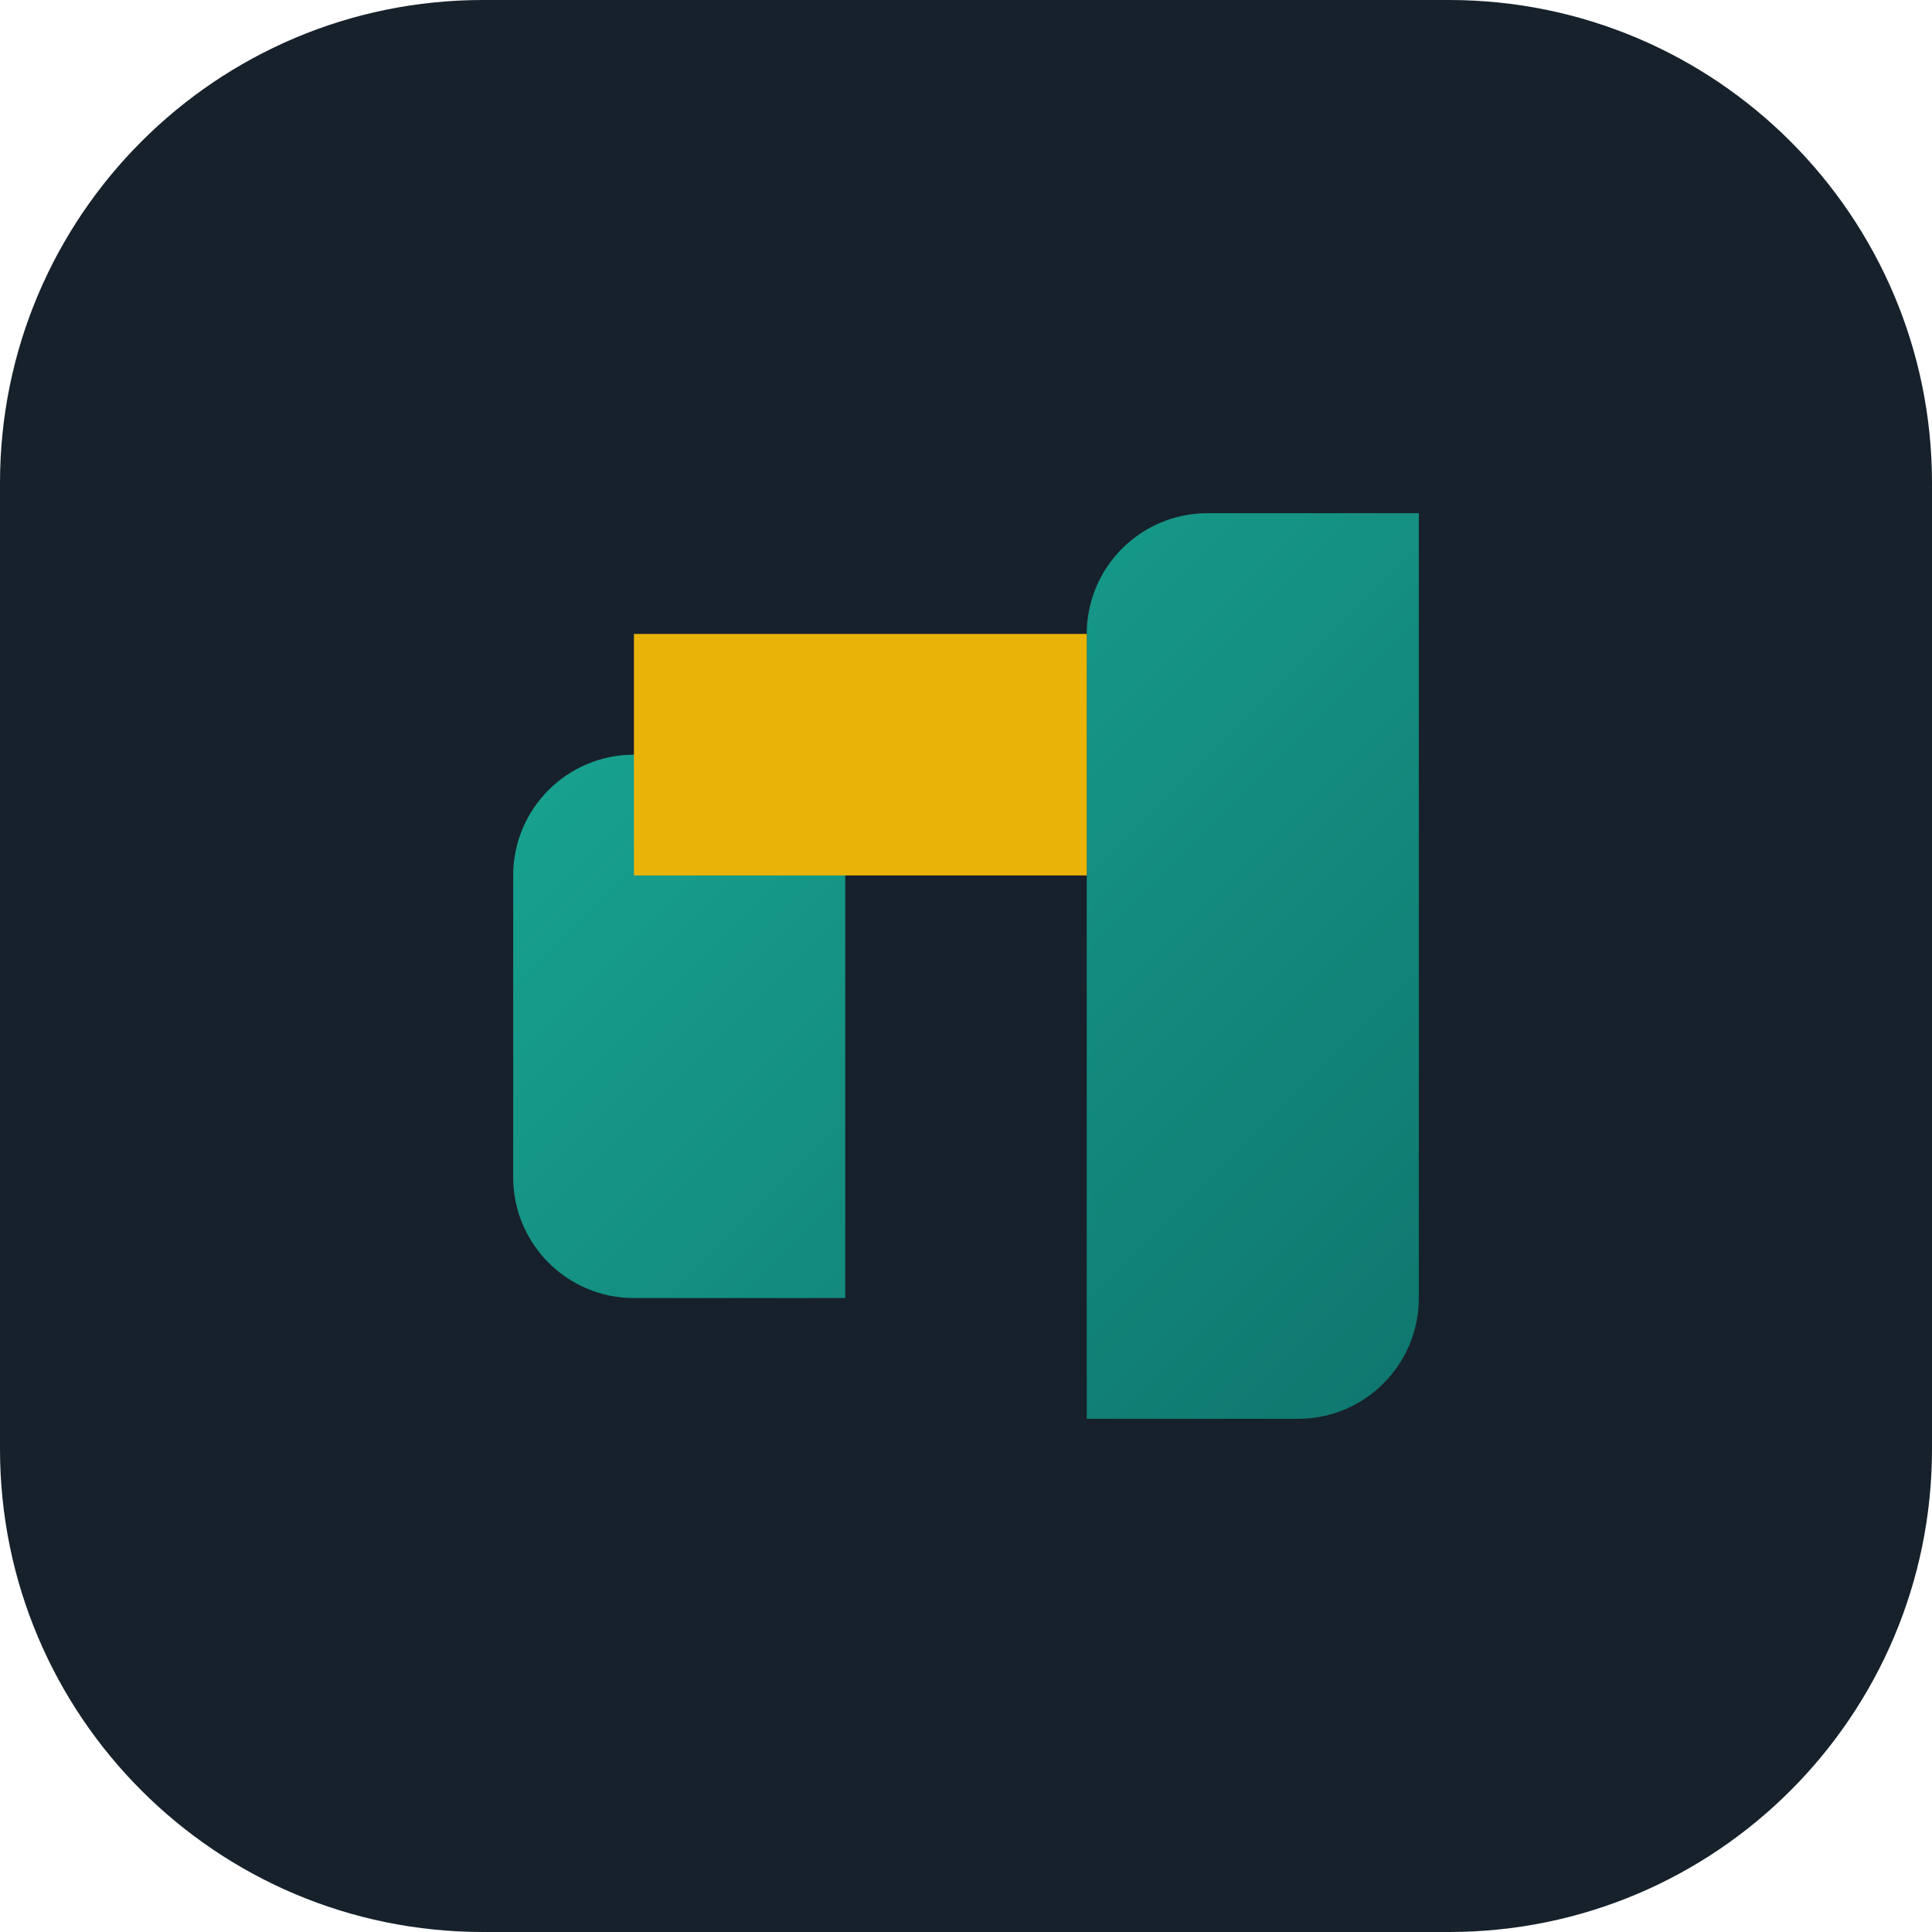
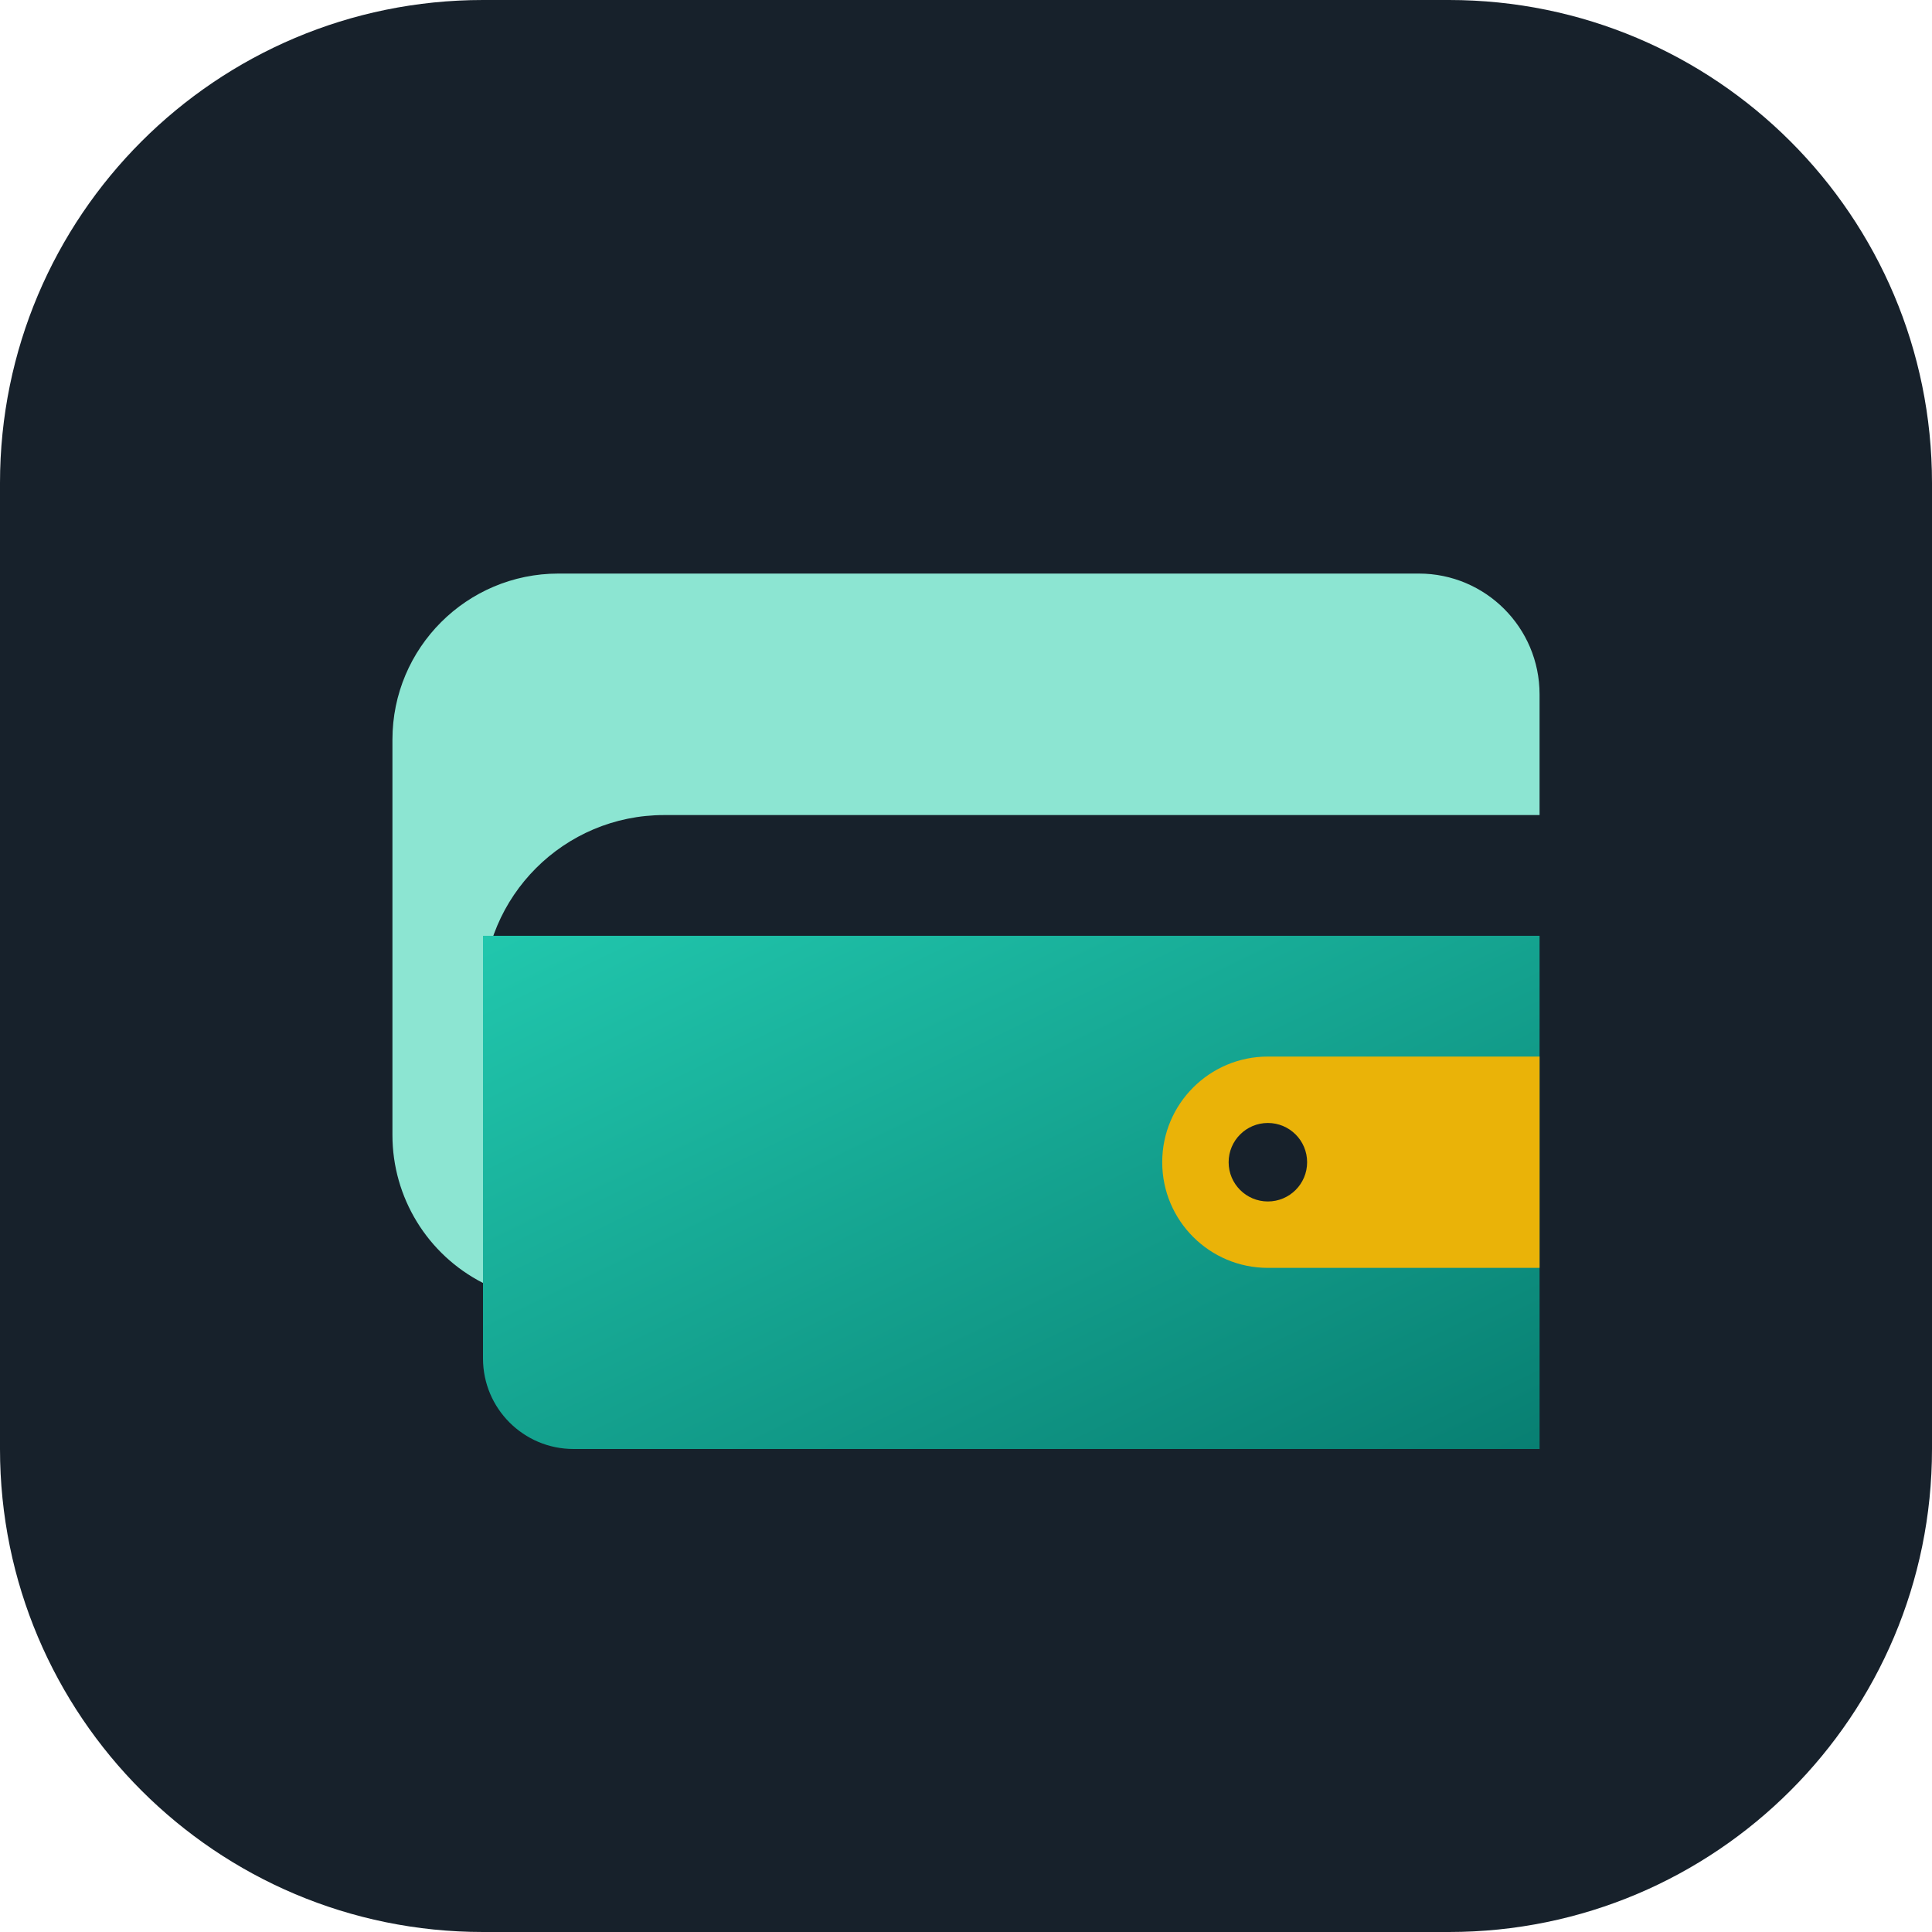
<svg xmlns="http://www.w3.org/2000/svg" viewBox="0 0 64 64" role="img" aria-labelledby="title">
  <defs>
-     <linearGradient id="g" x1="0" x2="1" y1="0" y2="1">
-       <stop stop-color="#19a995" />
-       <stop offset="1" stop-color="#0f766e" />
+     <linearGradient id="wallet" x1="0" x2="1" y1="0" y2="1">
+       <stop stop-color="#21c7ad" />
+       <stop offset="1" stop-color="#087f72" />
    </linearGradient>
  </defs>
  <rect width="64" height="64" rx="16" fill="#17212b" />
-   <path d="M17 43V29a4 4 0 0 1 4-4h7v18h-7a4 4 0 0 1-4-4Zm19 4V21a4 4 0 0 1 4-4h7v26a4 4 0 0 1-4 4h-7Z" fill="url(#g)" />
-   <path d="M21 21h15v8H21z" fill="#eab308" />
+   <path d="M13 24.5A5.5 5.5 0 0 1 18.5 19H47a4 4 0 0 1 4 4v4H22a6 6 0 0 0-6 6v9.5a5.5 5.5 0 0 1-3-4.9V24.5Z" fill="#8ce5d2" />
+   <path d="M16 31h35v17H19a3 3 0 0 1-3-3V31Z" fill="url(#wallet)" />
+   <path d="M42 35h9v7h-9a3.5 3.5 0 1 1 0-7Z" fill="#eab308" />
+   <circle cx="42" cy="38.5" r="1.3" fill="#17212b" />
</svg>
